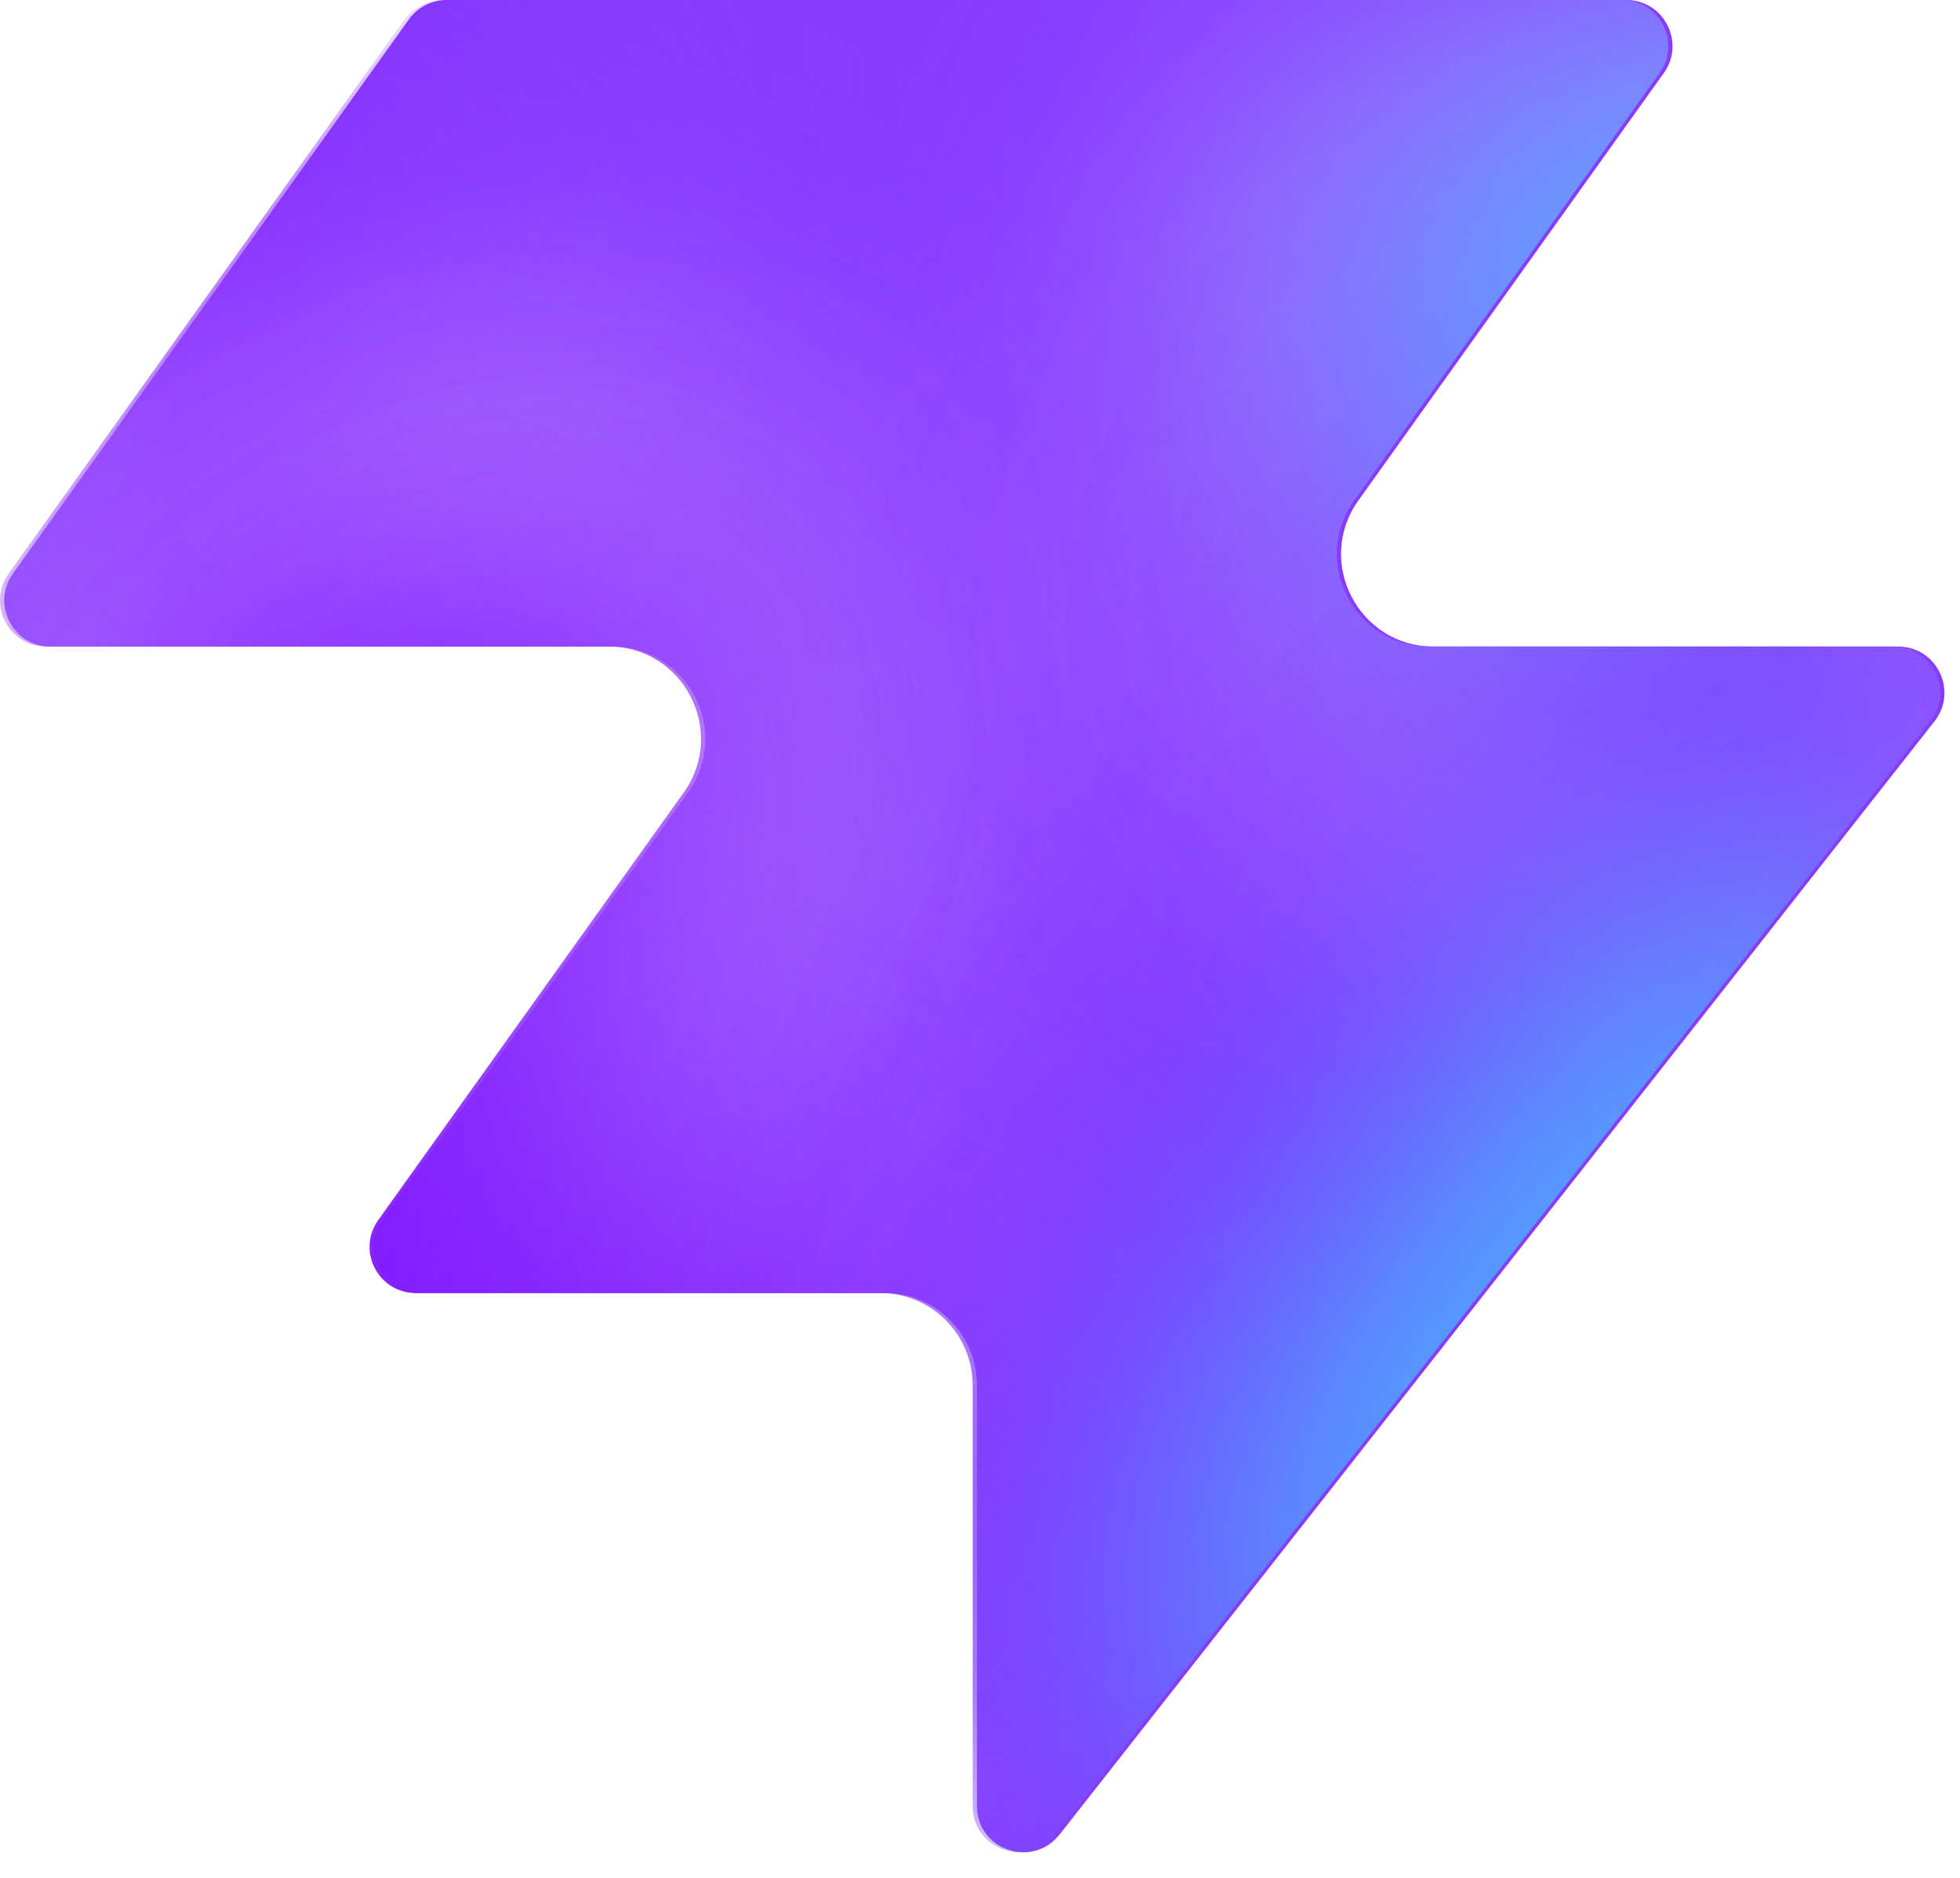
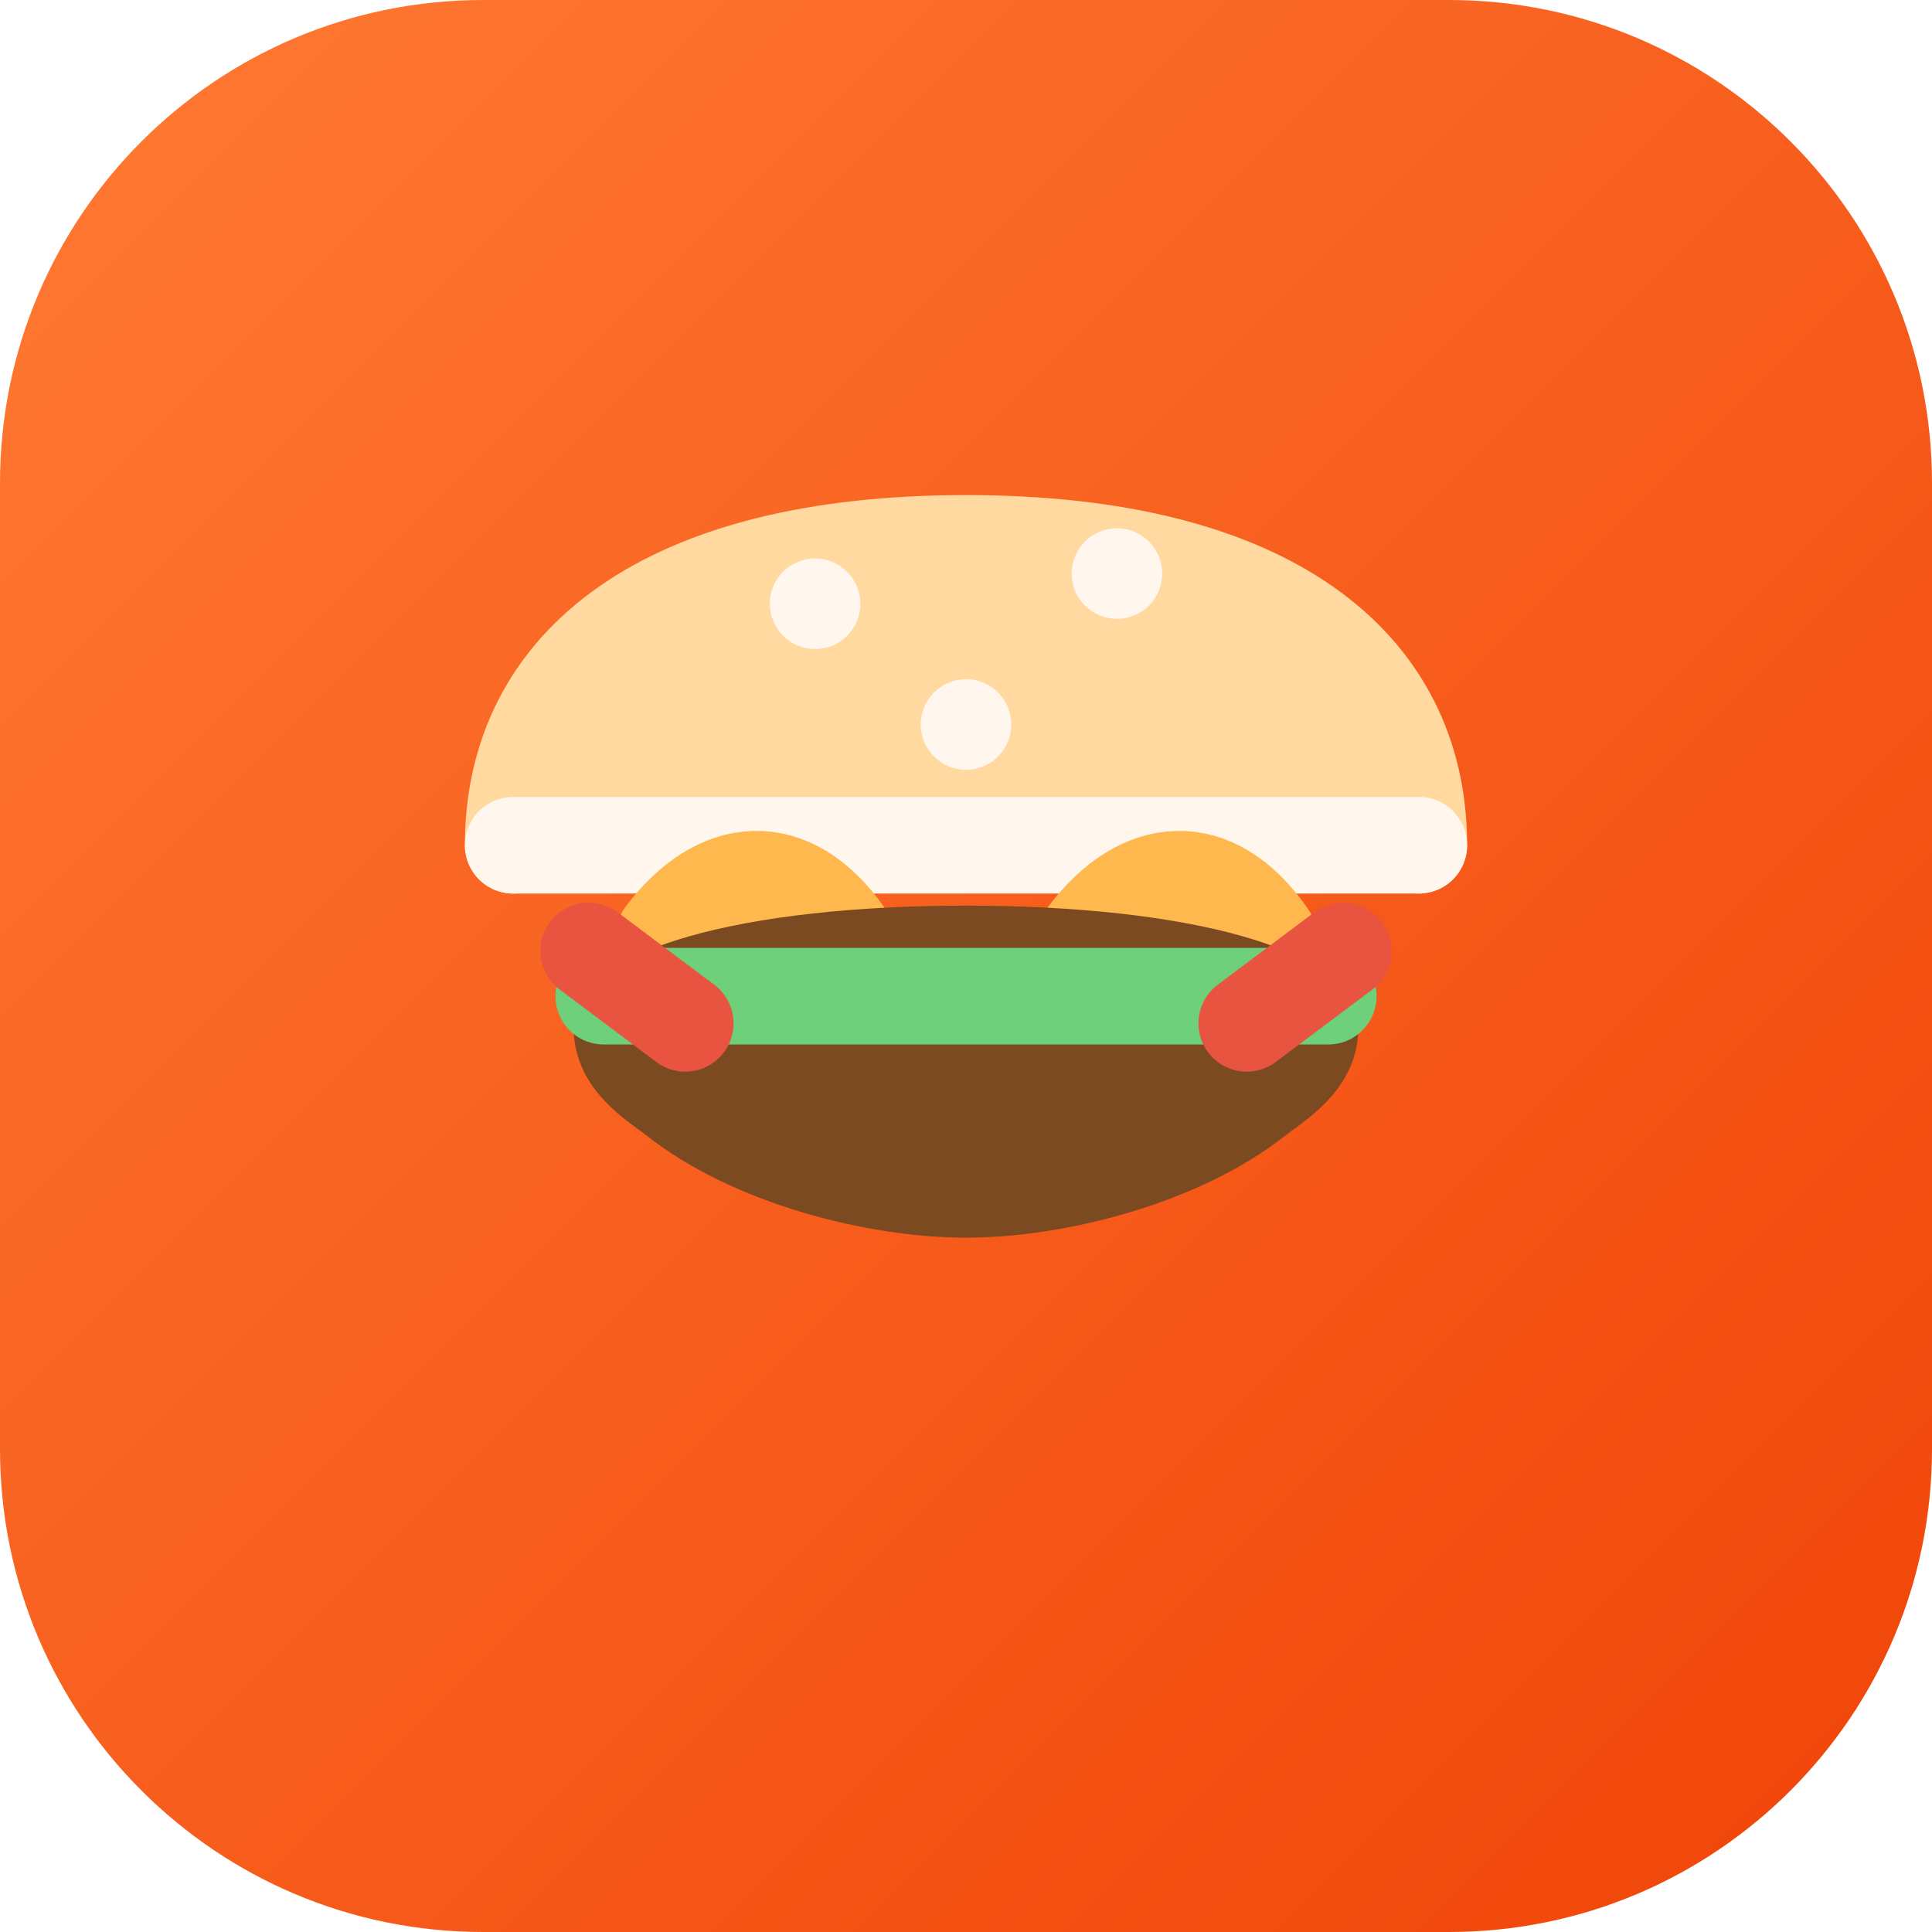
- <svg xmlns="http://www.w3.org/2000/svg" width="48" height="46" fill="none" viewBox="0 0 48 46">
-   <path fill="#863bff" d="M25.946 44.938c-.664.845-2.021.375-2.021-.698V33.937a2.26 2.26 0 0 0-2.262-2.262H10.287c-.92 0-1.456-1.04-.92-1.788l7.48-10.471c1.07-1.497 0-3.578-1.842-3.578H1.237c-.92 0-1.456-1.04-.92-1.788L10.013.474c.214-.297.556-.474.92-.474h28.894c.92 0 1.456 1.04.92 1.788l-7.48 10.471c-1.07 1.498 0 3.579 1.842 3.579h11.377c.943 0 1.473 1.088.89 1.83L25.947 44.94z" style="fill:#863bff;fill:color(display-p3 .525 .23 1);fill-opacity:1" />
-   <mask id="a" width="48" height="46" x="0" y="0" maskUnits="userSpaceOnUse" style="mask-type:alpha">
-     <path fill="#000" d="M25.842 44.938c-.664.844-2.021.375-2.021-.698V33.937a2.26 2.26 0 0 0-2.262-2.262H10.183c-.92 0-1.456-1.04-.92-1.788l7.48-10.471c1.07-1.498 0-3.579-1.842-3.579H1.133c-.92 0-1.456-1.04-.92-1.787L9.91.473c.214-.297.556-.474.92-.474h28.894c.92 0 1.456 1.04.92 1.788l-7.48 10.471c-1.07 1.498 0 3.578 1.842 3.578h11.377c.943 0 1.473 1.088.89 1.832L25.843 44.94z" style="fill:#000;fill-opacity:1" />
-   </mask>
-   <g mask="url(#a)">
-     <g filter="url(#b)">
-       <ellipse cx="5.508" cy="14.704" fill="#ede6ff" rx="5.508" ry="14.704" style="fill:#ede6ff;fill:color(display-p3 .927 .903 1);fill-opacity:1" transform="matrix(.00324 1 1 -.00324 -4.47 31.516)" />
-     </g>
-     <g filter="url(#c)">
-       <ellipse cx="10.399" cy="29.851" fill="#ede6ff" rx="10.399" ry="29.851" style="fill:#ede6ff;fill:color(display-p3 .927 .903 1);fill-opacity:1" transform="matrix(.00324 1 1 -.00324 -39.328 7.883)" />
-     </g>
-     <g filter="url(#d)">
-       <ellipse cx="5.508" cy="30.487" fill="#7e14ff" rx="5.508" ry="30.487" style="fill:#7e14ff;fill:color(display-p3 .492 .077 1);fill-opacity:1" transform="rotate(89.814 -25.913 -14.639)scale(1 -1)" />
-     </g>
-     <g filter="url(#e)">
-       <ellipse cx="5.508" cy="30.599" fill="#7e14ff" rx="5.508" ry="30.599" style="fill:#7e14ff;fill:color(display-p3 .492 .077 1);fill-opacity:1" transform="rotate(89.814 -32.644 -3.334)scale(1 -1)" />
-     </g>
-     <g filter="url(#f)">
-       <ellipse cx="5.508" cy="30.599" fill="#7e14ff" rx="5.508" ry="30.599" style="fill:#7e14ff;fill:color(display-p3 .492 .077 1);fill-opacity:1" transform="matrix(.00324 1 1 -.00324 -34.34 30.47)" />
-     </g>
-     <g filter="url(#g)">
-       <ellipse cx="14.072" cy="22.078" fill="#ede6ff" rx="14.072" ry="22.078" style="fill:#ede6ff;fill:color(display-p3 .927 .903 1);fill-opacity:1" transform="rotate(93.35 24.506 48.493)scale(-1 1)" />
-     </g>
-     <g filter="url(#h)">
-       <ellipse cx="3.47" cy="21.501" fill="#7e14ff" rx="3.47" ry="21.501" style="fill:#7e14ff;fill:color(display-p3 .492 .077 1);fill-opacity:1" transform="rotate(89.009 28.708 47.59)scale(-1 1)" />
-     </g>
-     <g filter="url(#i)">
-       <ellipse cx="3.47" cy="21.501" fill="#7e14ff" rx="3.47" ry="21.501" style="fill:#7e14ff;fill:color(display-p3 .492 .077 1);fill-opacity:1" transform="rotate(89.009 28.708 47.59)scale(-1 1)" />
-     </g>
-     <g filter="url(#j)">
-       <ellipse cx=".387" cy="8.972" fill="#7e14ff" rx="4.407" ry="29.108" style="fill:#7e14ff;fill:color(display-p3 .492 .077 1);fill-opacity:1" transform="rotate(39.51 .387 8.972)" />
-     </g>
-     <g filter="url(#k)">
-       <ellipse cx="47.523" cy="-6.092" fill="#7e14ff" rx="4.407" ry="29.108" style="fill:#7e14ff;fill:color(display-p3 .492 .077 1);fill-opacity:1" transform="rotate(37.892 47.523 -6.092)" />
-     </g>
-     <g filter="url(#l)">
-       <ellipse cx="41.412" cy="6.333" fill="#47bfff" rx="5.971" ry="9.665" style="fill:#47bfff;fill:color(display-p3 .28 .748 1);fill-opacity:1" transform="rotate(37.892 41.412 6.333)" />
-     </g>
-     <g filter="url(#m)">
-       <ellipse cx="-1.879" cy="38.332" fill="#7e14ff" rx="4.407" ry="29.108" style="fill:#7e14ff;fill:color(display-p3 .492 .077 1);fill-opacity:1" transform="rotate(37.892 -1.88 38.332)" />
-     </g>
-     <g filter="url(#n)">
-       <ellipse cx="-1.879" cy="38.332" fill="#7e14ff" rx="4.407" ry="29.108" style="fill:#7e14ff;fill:color(display-p3 .492 .077 1);fill-opacity:1" transform="rotate(37.892 -1.88 38.332)" />
-     </g>
-     <g filter="url(#o)">
-       <ellipse cx="35.651" cy="29.907" fill="#7e14ff" rx="4.407" ry="29.108" style="fill:#7e14ff;fill:color(display-p3 .492 .077 1);fill-opacity:1" transform="rotate(37.892 35.651 29.907)" />
-     </g>
-     <g filter="url(#p)">
-       <ellipse cx="38.418" cy="32.4" fill="#47bfff" rx="5.971" ry="15.297" style="fill:#47bfff;fill:color(display-p3 .28 .748 1);fill-opacity:1" transform="rotate(37.892 38.418 32.4)" />
-     </g>
+ <svg xmlns="http://www.w3.org/2000/svg" viewBox="0 0 64 64">
+   <defs>
+     <linearGradient id="bg" x1="0" y1="0" x2="1" y2="1">
+       <stop offset="0" stop-color="#FF7A33" />
+       <stop offset="1" stop-color="#F04308" />
+     </linearGradient>
+   </defs>
+   <rect width="64" height="64" rx="16" fill="url(#bg)" />
+   <g stroke="#FFF7EE" stroke-width="3.2" stroke-linecap="round" fill="none">
+     <path d="M17 28c0-6 5-10 15-10s15 4 15 10" fill="#FFD9A0" stroke="#FFD9A0" />
+     <path d="M17 28h30" />
+     <path d="M22 31c1.8-2.4 4.2-2.6 6 0M36 31c1.8-2.4 4.2-2.6 6 0" stroke="#FFB84D" />
+     <path d="M19 34c0-2.6 5.8-4 13-4s13 1.4 13 4c0 2-1.6 3-2.4 3.6-2.9 2.3-7.4 3.4-10.6 3.4-3.2 0-7.7-1.1-10.6-3.4C20.6 37 19 36 19 34z" fill="#7B4A21" stroke="none" />
+     <path d="M20 33h24" stroke="#6ED07A" />
+     <path d="M19.5 31.5l3.2 2.4M44.5 31.5l-3.2 2.4" stroke="#E8543F" />
  </g>
-   <defs>
-     <filter id="b" width="60.045" height="41.654" x="-19.77" y="16.149" color-interpolation-filters="sRGB" filterUnits="userSpaceOnUse">
-       <feFlood flood-opacity="0" result="BackgroundImageFix" />
-       <feBlend in="SourceGraphic" in2="BackgroundImageFix" result="shape" />
-       <feGaussianBlur result="effect1_foregroundBlur_2002_17158" stdDeviation="7.659" />
-     </filter>
-     <filter id="c" width="90.34" height="51.437" x="-54.613" y="-7.533" color-interpolation-filters="sRGB" filterUnits="userSpaceOnUse">
-       <feFlood flood-opacity="0" result="BackgroundImageFix" />
-       <feBlend in="SourceGraphic" in2="BackgroundImageFix" result="shape" />
-       <feGaussianBlur result="effect1_foregroundBlur_2002_17158" stdDeviation="7.659" />
-     </filter>
-     <filter id="d" width="79.355" height="29.4" x="-49.64" y="2.03" color-interpolation-filters="sRGB" filterUnits="userSpaceOnUse">
-       <feFlood flood-opacity="0" result="BackgroundImageFix" />
-       <feBlend in="SourceGraphic" in2="BackgroundImageFix" result="shape" />
-       <feGaussianBlur result="effect1_foregroundBlur_2002_17158" stdDeviation="4.596" />
-     </filter>
-     <filter id="e" width="79.579" height="29.4" x="-45.045" y="20.029" color-interpolation-filters="sRGB" filterUnits="userSpaceOnUse">
-       <feFlood flood-opacity="0" result="BackgroundImageFix" />
-       <feBlend in="SourceGraphic" in2="BackgroundImageFix" result="shape" />
-       <feGaussianBlur result="effect1_foregroundBlur_2002_17158" stdDeviation="4.596" />
-     </filter>
-     <filter id="f" width="79.579" height="29.4" x="-43.513" y="21.178" color-interpolation-filters="sRGB" filterUnits="userSpaceOnUse">
-       <feFlood flood-opacity="0" result="BackgroundImageFix" />
-       <feBlend in="SourceGraphic" in2="BackgroundImageFix" result="shape" />
-       <feGaussianBlur result="effect1_foregroundBlur_2002_17158" stdDeviation="4.596" />
-     </filter>
-     <filter id="g" width="74.749" height="58.852" x="15.756" y="-17.901" color-interpolation-filters="sRGB" filterUnits="userSpaceOnUse">
-       <feFlood flood-opacity="0" result="BackgroundImageFix" />
-       <feBlend in="SourceGraphic" in2="BackgroundImageFix" result="shape" />
-       <feGaussianBlur result="effect1_foregroundBlur_2002_17158" stdDeviation="7.659" />
-     </filter>
-     <filter id="h" width="61.377" height="25.362" x="23.548" y="2.284" color-interpolation-filters="sRGB" filterUnits="userSpaceOnUse">
-       <feFlood flood-opacity="0" result="BackgroundImageFix" />
-       <feBlend in="SourceGraphic" in2="BackgroundImageFix" result="shape" />
-       <feGaussianBlur result="effect1_foregroundBlur_2002_17158" stdDeviation="4.596" />
-     </filter>
-     <filter id="i" width="61.377" height="25.362" x="23.548" y="2.284" color-interpolation-filters="sRGB" filterUnits="userSpaceOnUse">
-       <feFlood flood-opacity="0" result="BackgroundImageFix" />
-       <feBlend in="SourceGraphic" in2="BackgroundImageFix" result="shape" />
-       <feGaussianBlur result="effect1_foregroundBlur_2002_17158" stdDeviation="4.596" />
-     </filter>
-     <filter id="j" width="56.045" height="63.649" x="-27.636" y="-22.853" color-interpolation-filters="sRGB" filterUnits="userSpaceOnUse">
-       <feFlood flood-opacity="0" result="BackgroundImageFix" />
-       <feBlend in="SourceGraphic" in2="BackgroundImageFix" result="shape" />
-       <feGaussianBlur result="effect1_foregroundBlur_2002_17158" stdDeviation="4.596" />
-     </filter>
-     <filter id="k" width="54.814" height="64.646" x="20.116" y="-38.415" color-interpolation-filters="sRGB" filterUnits="userSpaceOnUse">
-       <feFlood flood-opacity="0" result="BackgroundImageFix" />
-       <feBlend in="SourceGraphic" in2="BackgroundImageFix" result="shape" />
-       <feGaussianBlur result="effect1_foregroundBlur_2002_17158" stdDeviation="4.596" />
-     </filter>
-     <filter id="l" width="33.541" height="35.313" x="24.641" y="-11.323" color-interpolation-filters="sRGB" filterUnits="userSpaceOnUse">
-       <feFlood flood-opacity="0" result="BackgroundImageFix" />
-       <feBlend in="SourceGraphic" in2="BackgroundImageFix" result="shape" />
-       <feGaussianBlur result="effect1_foregroundBlur_2002_17158" stdDeviation="4.596" />
-     </filter>
-     <filter id="m" width="54.814" height="64.646" x="-29.286" y="6.009" color-interpolation-filters="sRGB" filterUnits="userSpaceOnUse">
-       <feFlood flood-opacity="0" result="BackgroundImageFix" />
-       <feBlend in="SourceGraphic" in2="BackgroundImageFix" result="shape" />
-       <feGaussianBlur result="effect1_foregroundBlur_2002_17158" stdDeviation="4.596" />
-     </filter>
-     <filter id="n" width="54.814" height="64.646" x="-29.286" y="6.009" color-interpolation-filters="sRGB" filterUnits="userSpaceOnUse">
-       <feFlood flood-opacity="0" result="BackgroundImageFix" />
-       <feBlend in="SourceGraphic" in2="BackgroundImageFix" result="shape" />
-       <feGaussianBlur result="effect1_foregroundBlur_2002_17158" stdDeviation="4.596" />
-     </filter>
-     <filter id="o" width="54.814" height="64.646" x="8.244" y="-2.416" color-interpolation-filters="sRGB" filterUnits="userSpaceOnUse">
-       <feFlood flood-opacity="0" result="BackgroundImageFix" />
-       <feBlend in="SourceGraphic" in2="BackgroundImageFix" result="shape" />
-       <feGaussianBlur result="effect1_foregroundBlur_2002_17158" stdDeviation="4.596" />
-     </filter>
-     <filter id="p" width="39.409" height="43.623" x="18.713" y="10.588" color-interpolation-filters="sRGB" filterUnits="userSpaceOnUse">
-       <feFlood flood-opacity="0" result="BackgroundImageFix" />
-       <feBlend in="SourceGraphic" in2="BackgroundImageFix" result="shape" />
-       <feGaussianBlur result="effect1_foregroundBlur_2002_17158" stdDeviation="4.596" />
-     </filter>
-   </defs>
+   <circle cx="27" cy="20" r="1.5" fill="#FFF7EE" />
+   <circle cx="37" cy="19" r="1.5" fill="#FFF7EE" />
+   <circle cx="32" cy="24" r="1.5" fill="#FFF7EE" />
</svg>
